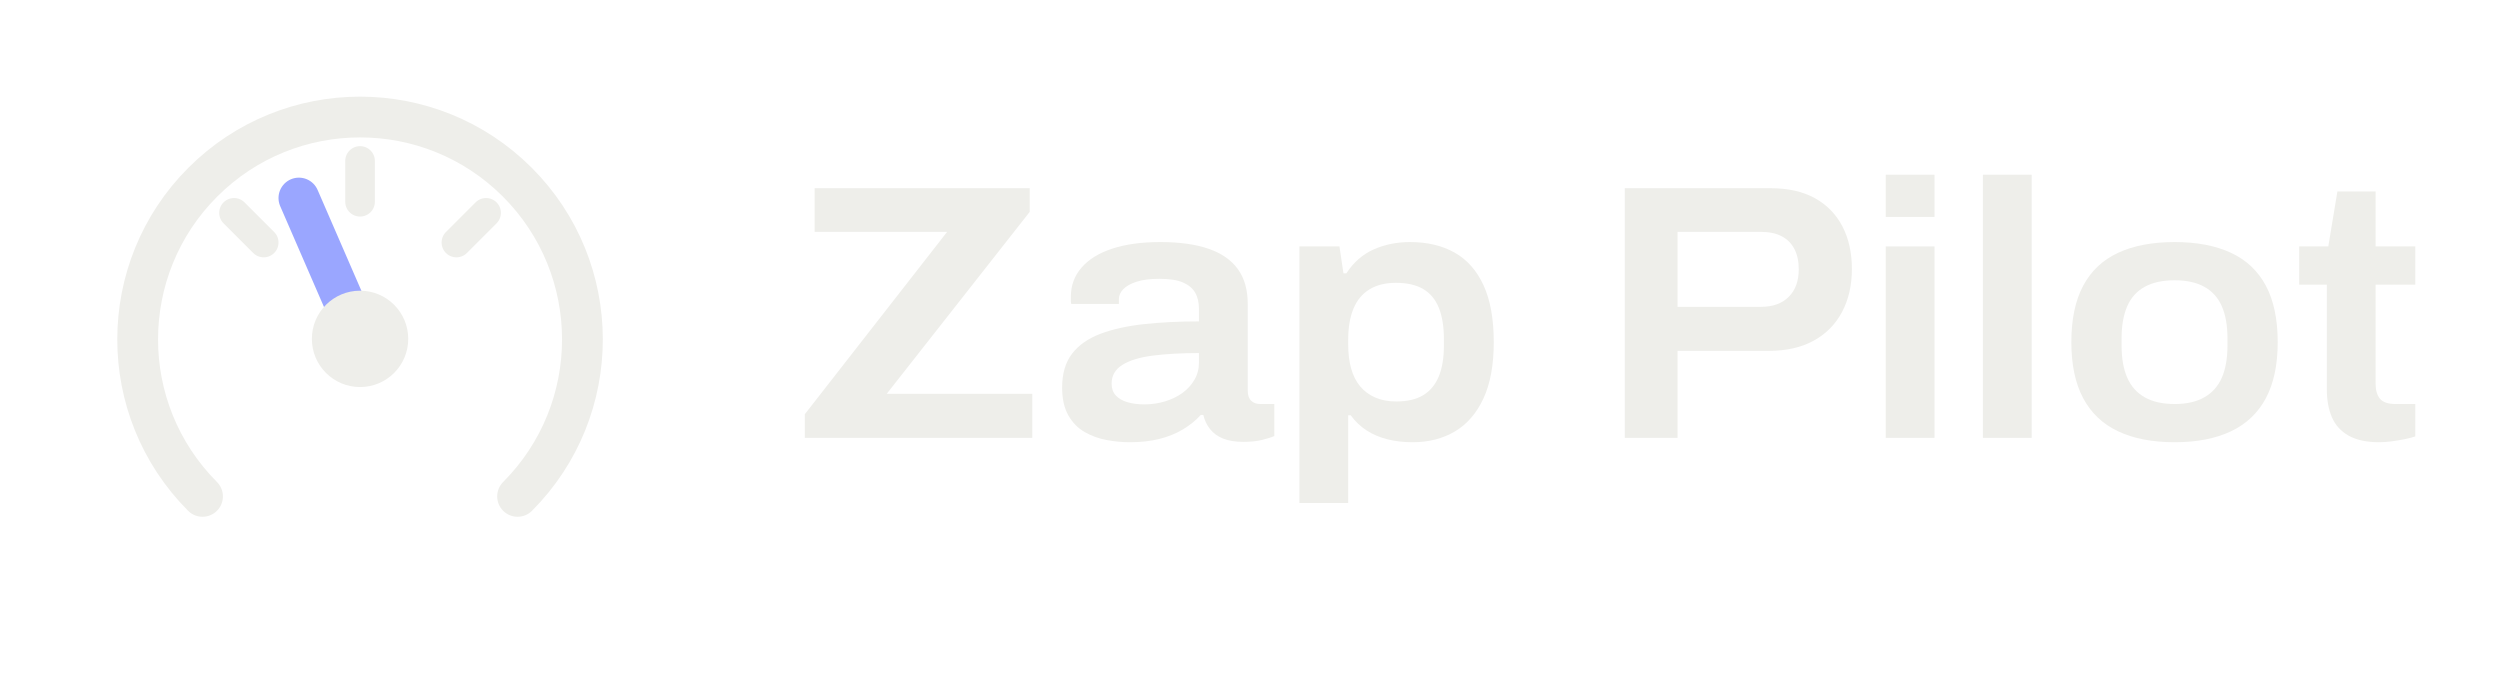
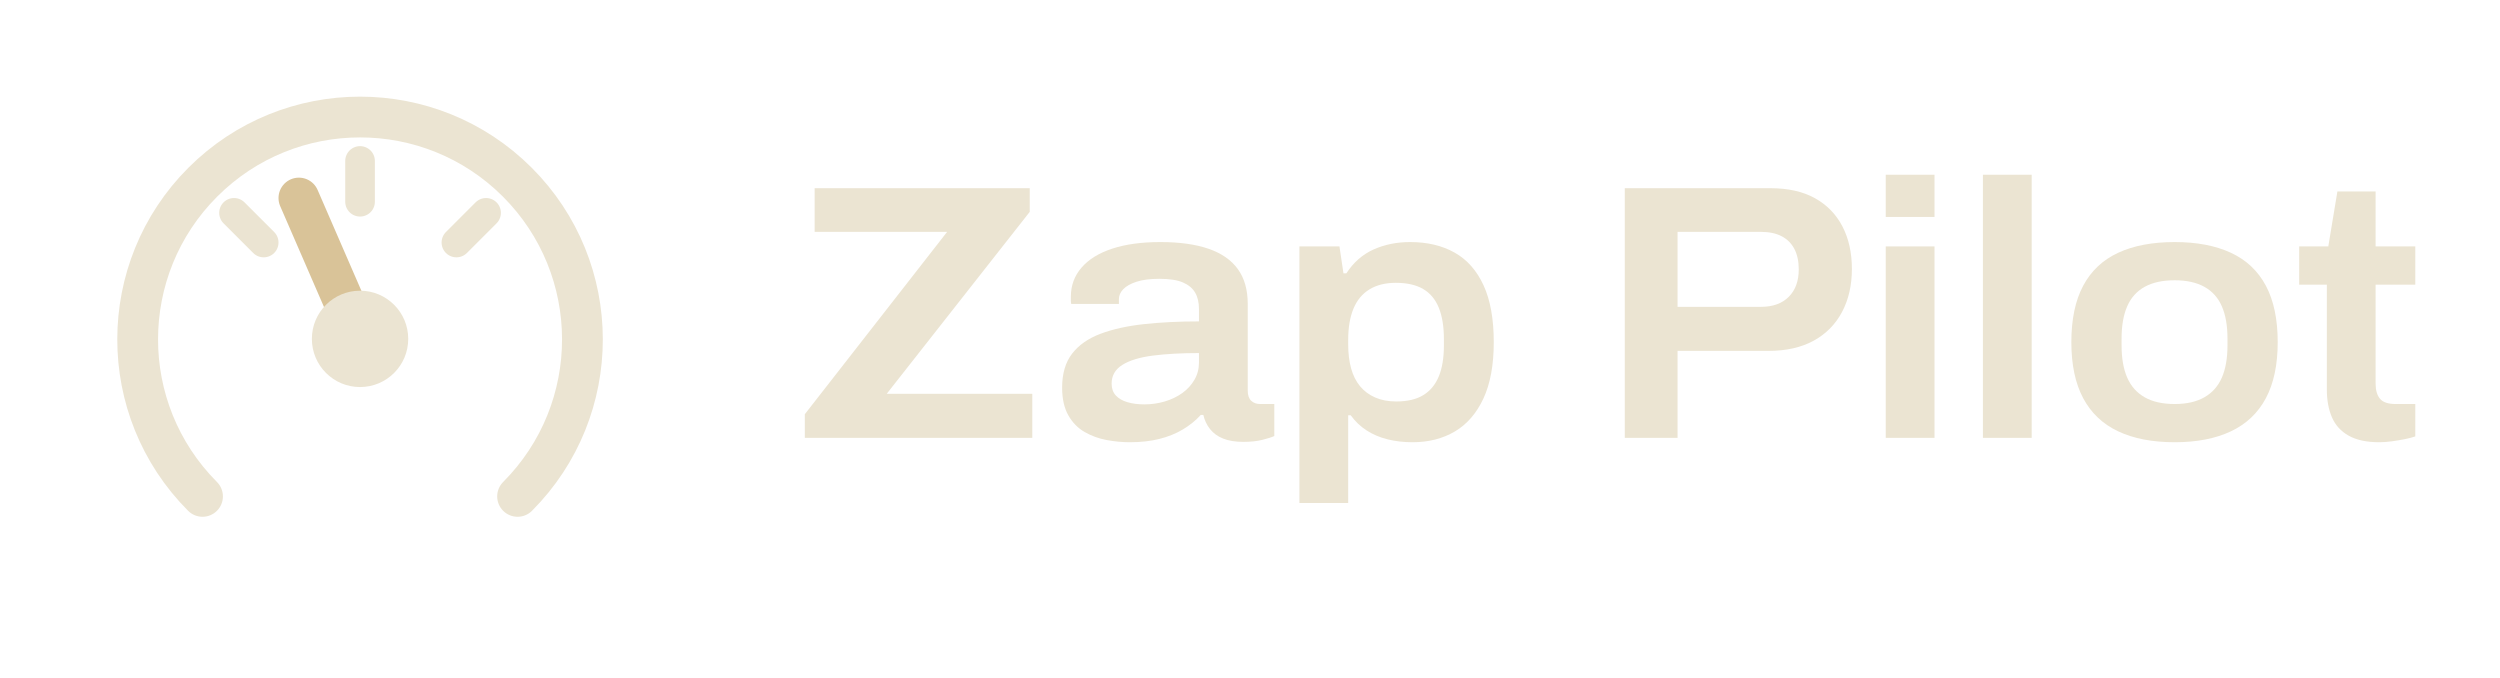
<svg xmlns="http://www.w3.org/2000/svg" viewBox="0 0 236.079 64">
  <g transform="translate(6 4) scale(1.75)">
-     <path d="M7.5 24.5A12 12 0 1 1 24.5 24.5" fill="none" stroke="#eeeeea" stroke-width="2.2" stroke-linecap="round" />
-     <path d="M16 6.4v2.2M9.2 9.2l1.6 1.6M22.8 9.2l-1.6 1.6" fill="none" stroke="#eeeeea" stroke-width="1.6" stroke-linecap="round" />
-     <path d="M16 16l-3.3-7.6" fill="none" stroke="#9aa6ff" stroke-width="2.2" stroke-linecap="round" />
-     <circle cx="16" cy="16" r="2.6" fill="#eeeeea" />
+     <path d="M7.5 24.5A12 12 0 1 1 24.5 24.5" fill="none" stroke="#ebe4d2" stroke-width="2.2" stroke-linecap="round" />
+     <path d="M16 6.4v2.2M9.2 9.2l1.6 1.6M22.8 9.2l-1.6 1.6" fill="none" stroke="#ebe4d2" stroke-width="1.6" stroke-linecap="round" />
+     <path d="M16 16l-3.3-7.6" fill="none" stroke="#d9c398" stroke-width="2.2" stroke-linecap="round" />
+     <circle cx="16" cy="16" r="2.6" fill="#ebe4d2" />
  </g>
-   <g fill="#eeeeea" transform="translate(74.83149 41.34812) scale(0.03436807 -0.03436807)">
+   <g fill="#ebe4d2" transform="translate(74.83149 41.34812) scale(0.03436807 -0.03436807)">
    <path d="M34 0V65L425 566H61V686H652V621L259 121H659V0Z" transform="translate(0 0)" />
    <path d="M223 -12Q192 -12 159.5 -6.0Q127 0 99.0 16.0Q71 32 54.0 62.0Q37 92 37 138Q37 196 64.5 231.5Q92 267 142.5 286.0Q193 305 262.0 312.5Q331 320 413 320V354Q413 381 402.5 399.0Q392 417 369.0 427.0Q346 437 304 437Q266 437 241.5 429.0Q217 421 205.0 408.5Q193 396 193 381V368H62Q61 373 61.0 377.5Q61 382 61 388Q61 434 90.5 468.0Q120 502 175.0 520.0Q230 538 307 538Q386 538 439.5 519.5Q493 501 520.0 463.5Q547 426 547 368V130Q547 111 556.5 102.0Q566 93 581 93H620V5Q609 0 587.0 -5.5Q565 -11 535 -11Q502 -11 479.5 -2.0Q457 7 443.5 24.0Q430 41 425 63H418Q397 40 368.5 23.0Q340 6 304.0 -3.0Q268 -12 223 -12ZM263 92Q292 92 319.0 100.0Q346 108 367.0 123.0Q388 138 400.5 159.5Q413 181 413 207V233Q340 233 286.0 226.0Q232 219 202.5 200.5Q173 182 173 149Q173 129 184.5 116.5Q196 104 216.5 98.0Q237 92 263 92Z" transform="translate(704 0)" />
    <path d="M66 -179V526H176L187 452H195Q224 497 269.5 517.5Q315 538 370 538Q441 538 492.5 509.0Q544 480 572.0 419.0Q600 358 600 263Q600 169 571.5 108.0Q543 47 493.0 17.5Q443 -12 377 -12Q340 -12 308.0 -4.0Q276 4 250.5 20.5Q225 37 207 62H200V-179ZM332 100Q378 100 406.5 117.5Q435 135 449.0 169.0Q463 203 463 254V271Q463 323 449.0 357.5Q435 392 406.0 409.0Q377 426 331 426Q288 426 258.5 408.0Q229 390 214.5 355.0Q200 320 200 269V257Q200 220 208.0 191.0Q216 162 232.5 142.0Q249 122 274.0 111.0Q299 100 332 100Z" transform="translate(1327 0)" />
    <path d="" transform="translate(1969 0)" />
    <path d="M82 0V686H482Q555 686 604.5 658.5Q654 631 680.0 581.0Q706 531 706 464Q706 397 679.0 346.0Q652 295 601.0 267.0Q550 239 477 239H227V0ZM227 360H456Q505 360 532.5 387.5Q560 415 560 463Q560 496 548.0 519.0Q536 542 513.0 554.0Q490 566 456 566H227Z" transform="translate(2205 0)" />
    <path d="M66 607V723H200V607ZM66 0V526H200V0Z" transform="translate(2938 0)" />
    <path d="M66 0V723H200V0Z" transform="translate(3205 0)" />
    <path d="M326 -12Q234 -12 170.5 18.0Q107 48 74.5 109.0Q42 170 42 263Q42 357 74.5 418.0Q107 479 170.5 508.5Q234 538 326 538Q417 538 480.5 508.5Q544 479 576.5 418.0Q609 357 609 263Q609 170 576.5 109.0Q544 48 480.5 18.0Q417 -12 326 -12ZM326 93Q375 93 407.5 111.5Q440 130 455.5 165.5Q471 201 471 254V273Q471 326 455.5 361.5Q440 397 407.5 415.0Q375 433 326 433Q276 433 243.5 415.0Q211 397 195.5 361.5Q180 326 180 273V254Q180 201 195.5 165.5Q211 130 243.5 111.5Q276 93 326 93Z" transform="translate(3472 0)" />
    <path d="M237 -12Q185 -12 153.0 6.0Q121 24 107.0 56.5Q93 89 93 133V421H17V526H97L122 677H227V526H336V421H227V149Q227 122 239.0 107.5Q251 93 282 93H336V4Q325 0 307.5 -3.5Q290 -7 271.5 -9.5Q253 -12 237 -12Z" transform="translate(4123 0)" />
  </g>
</svg>
